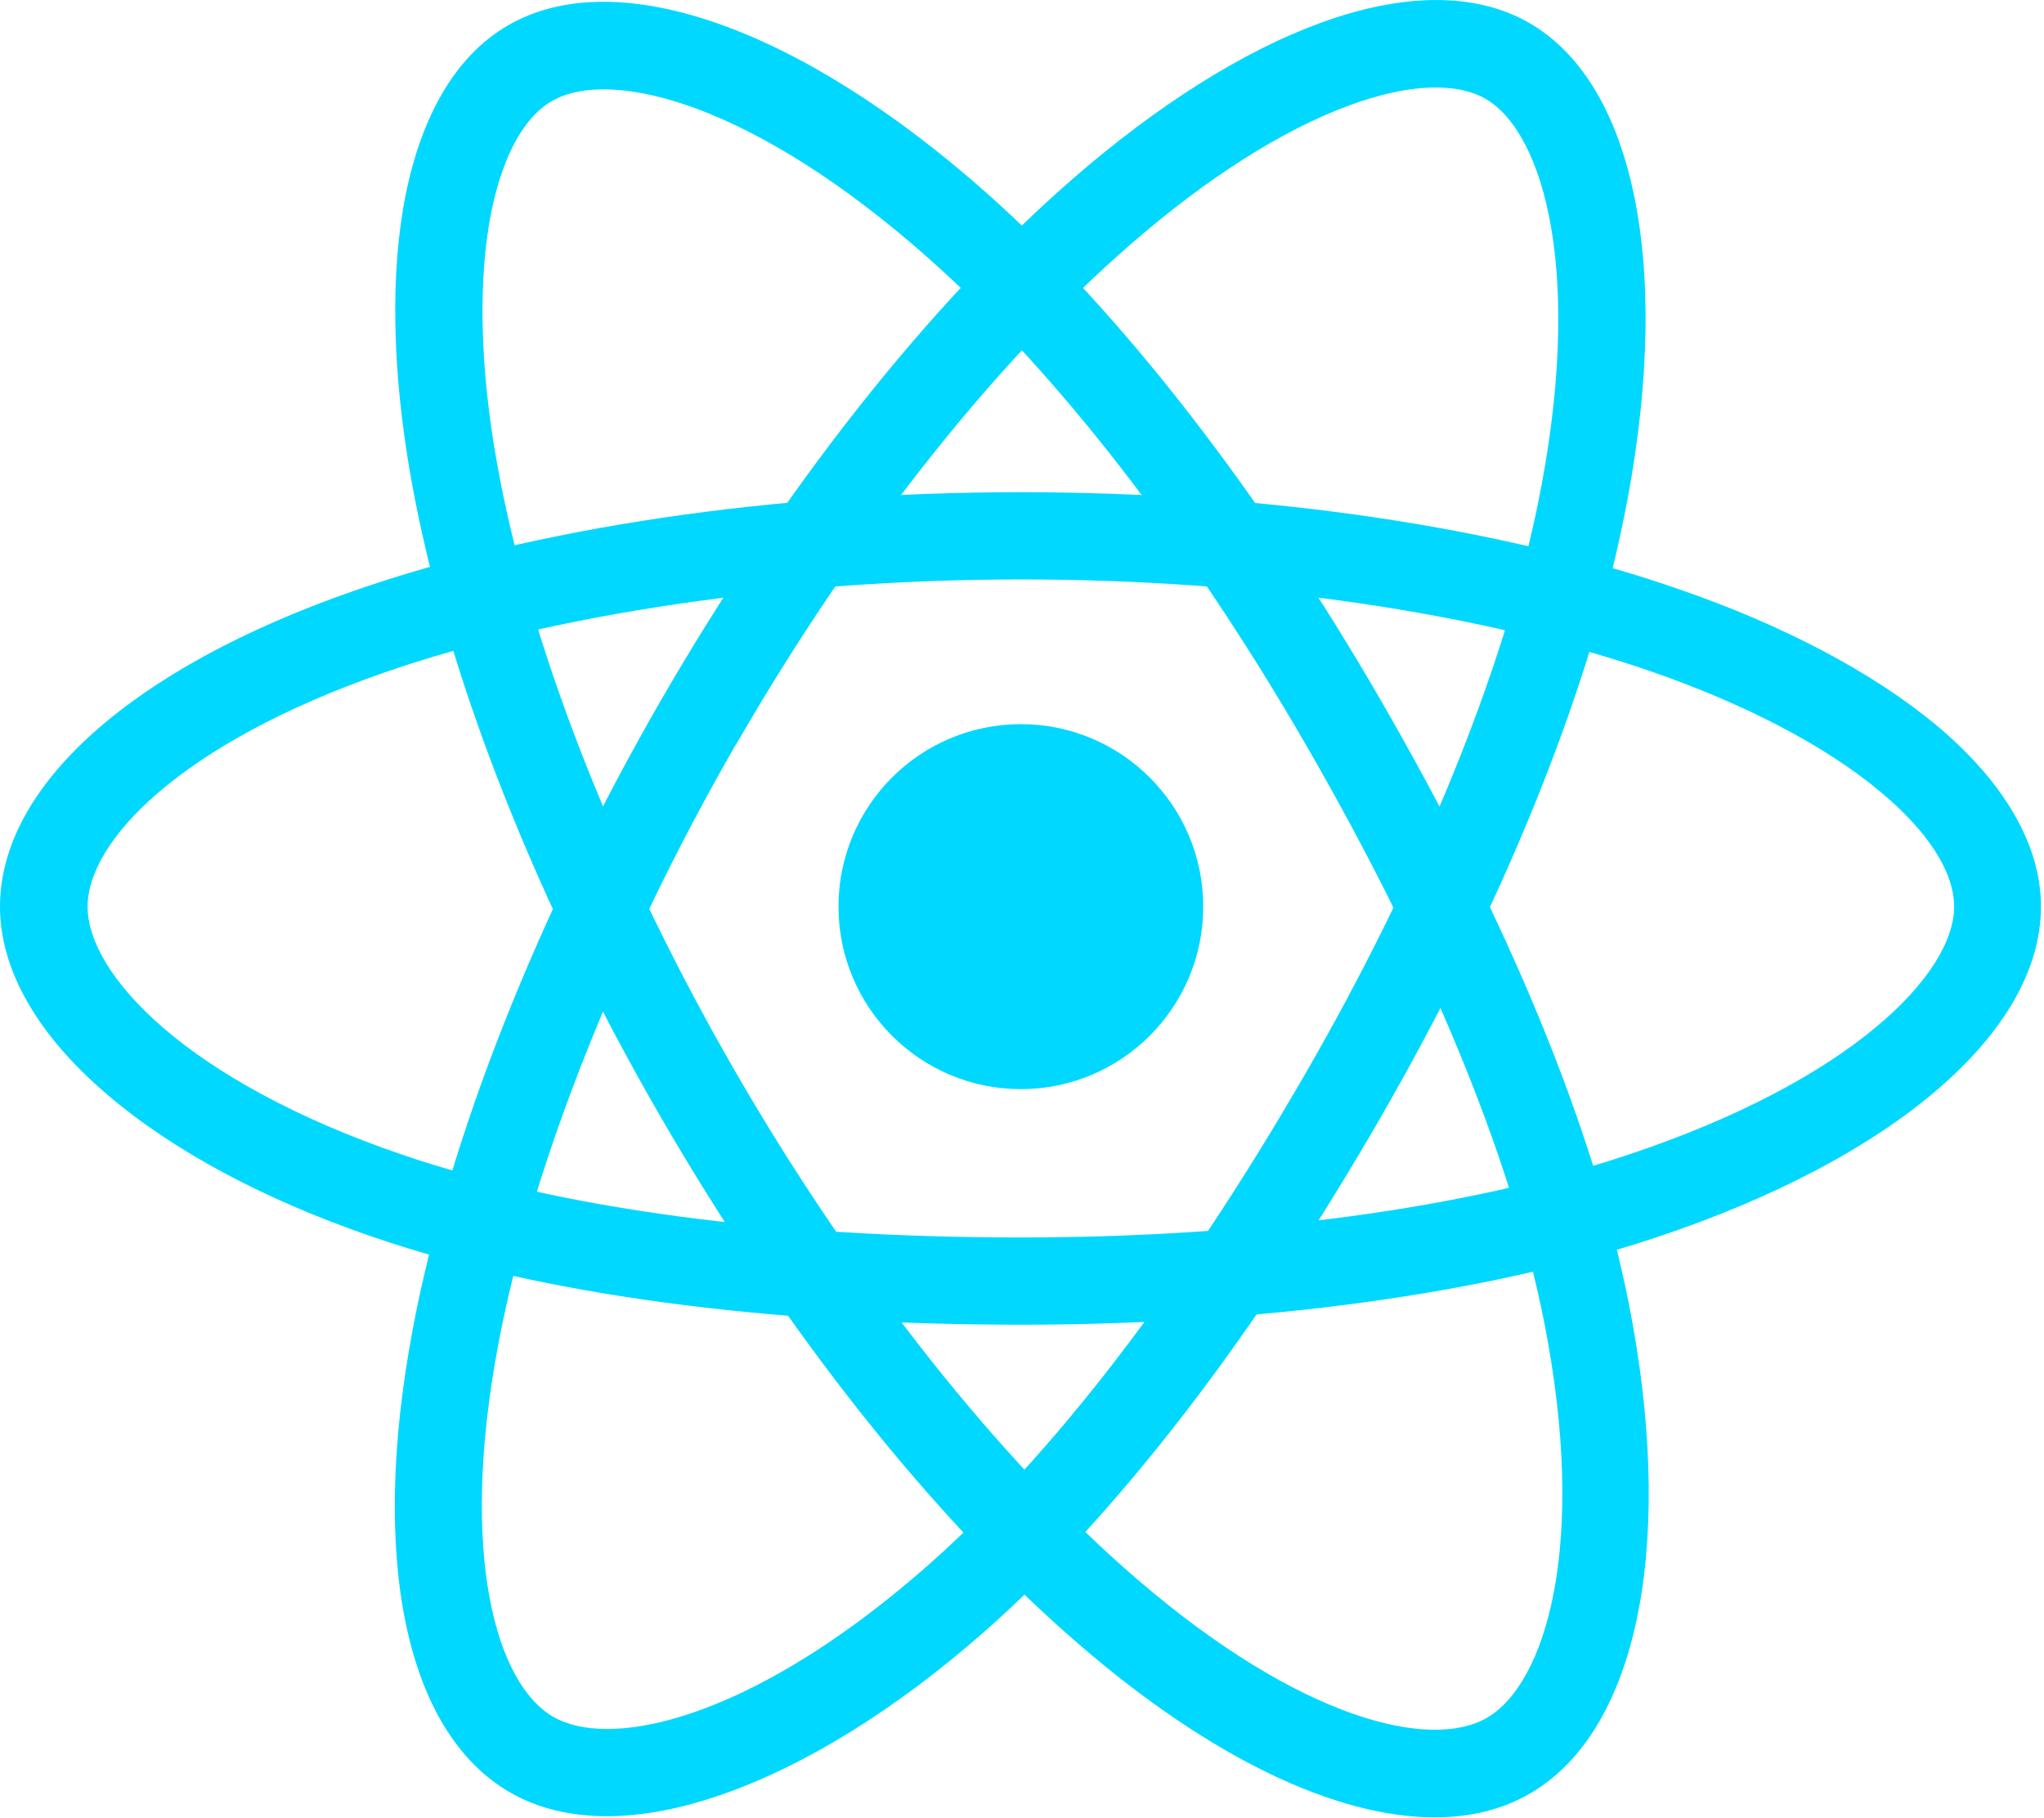
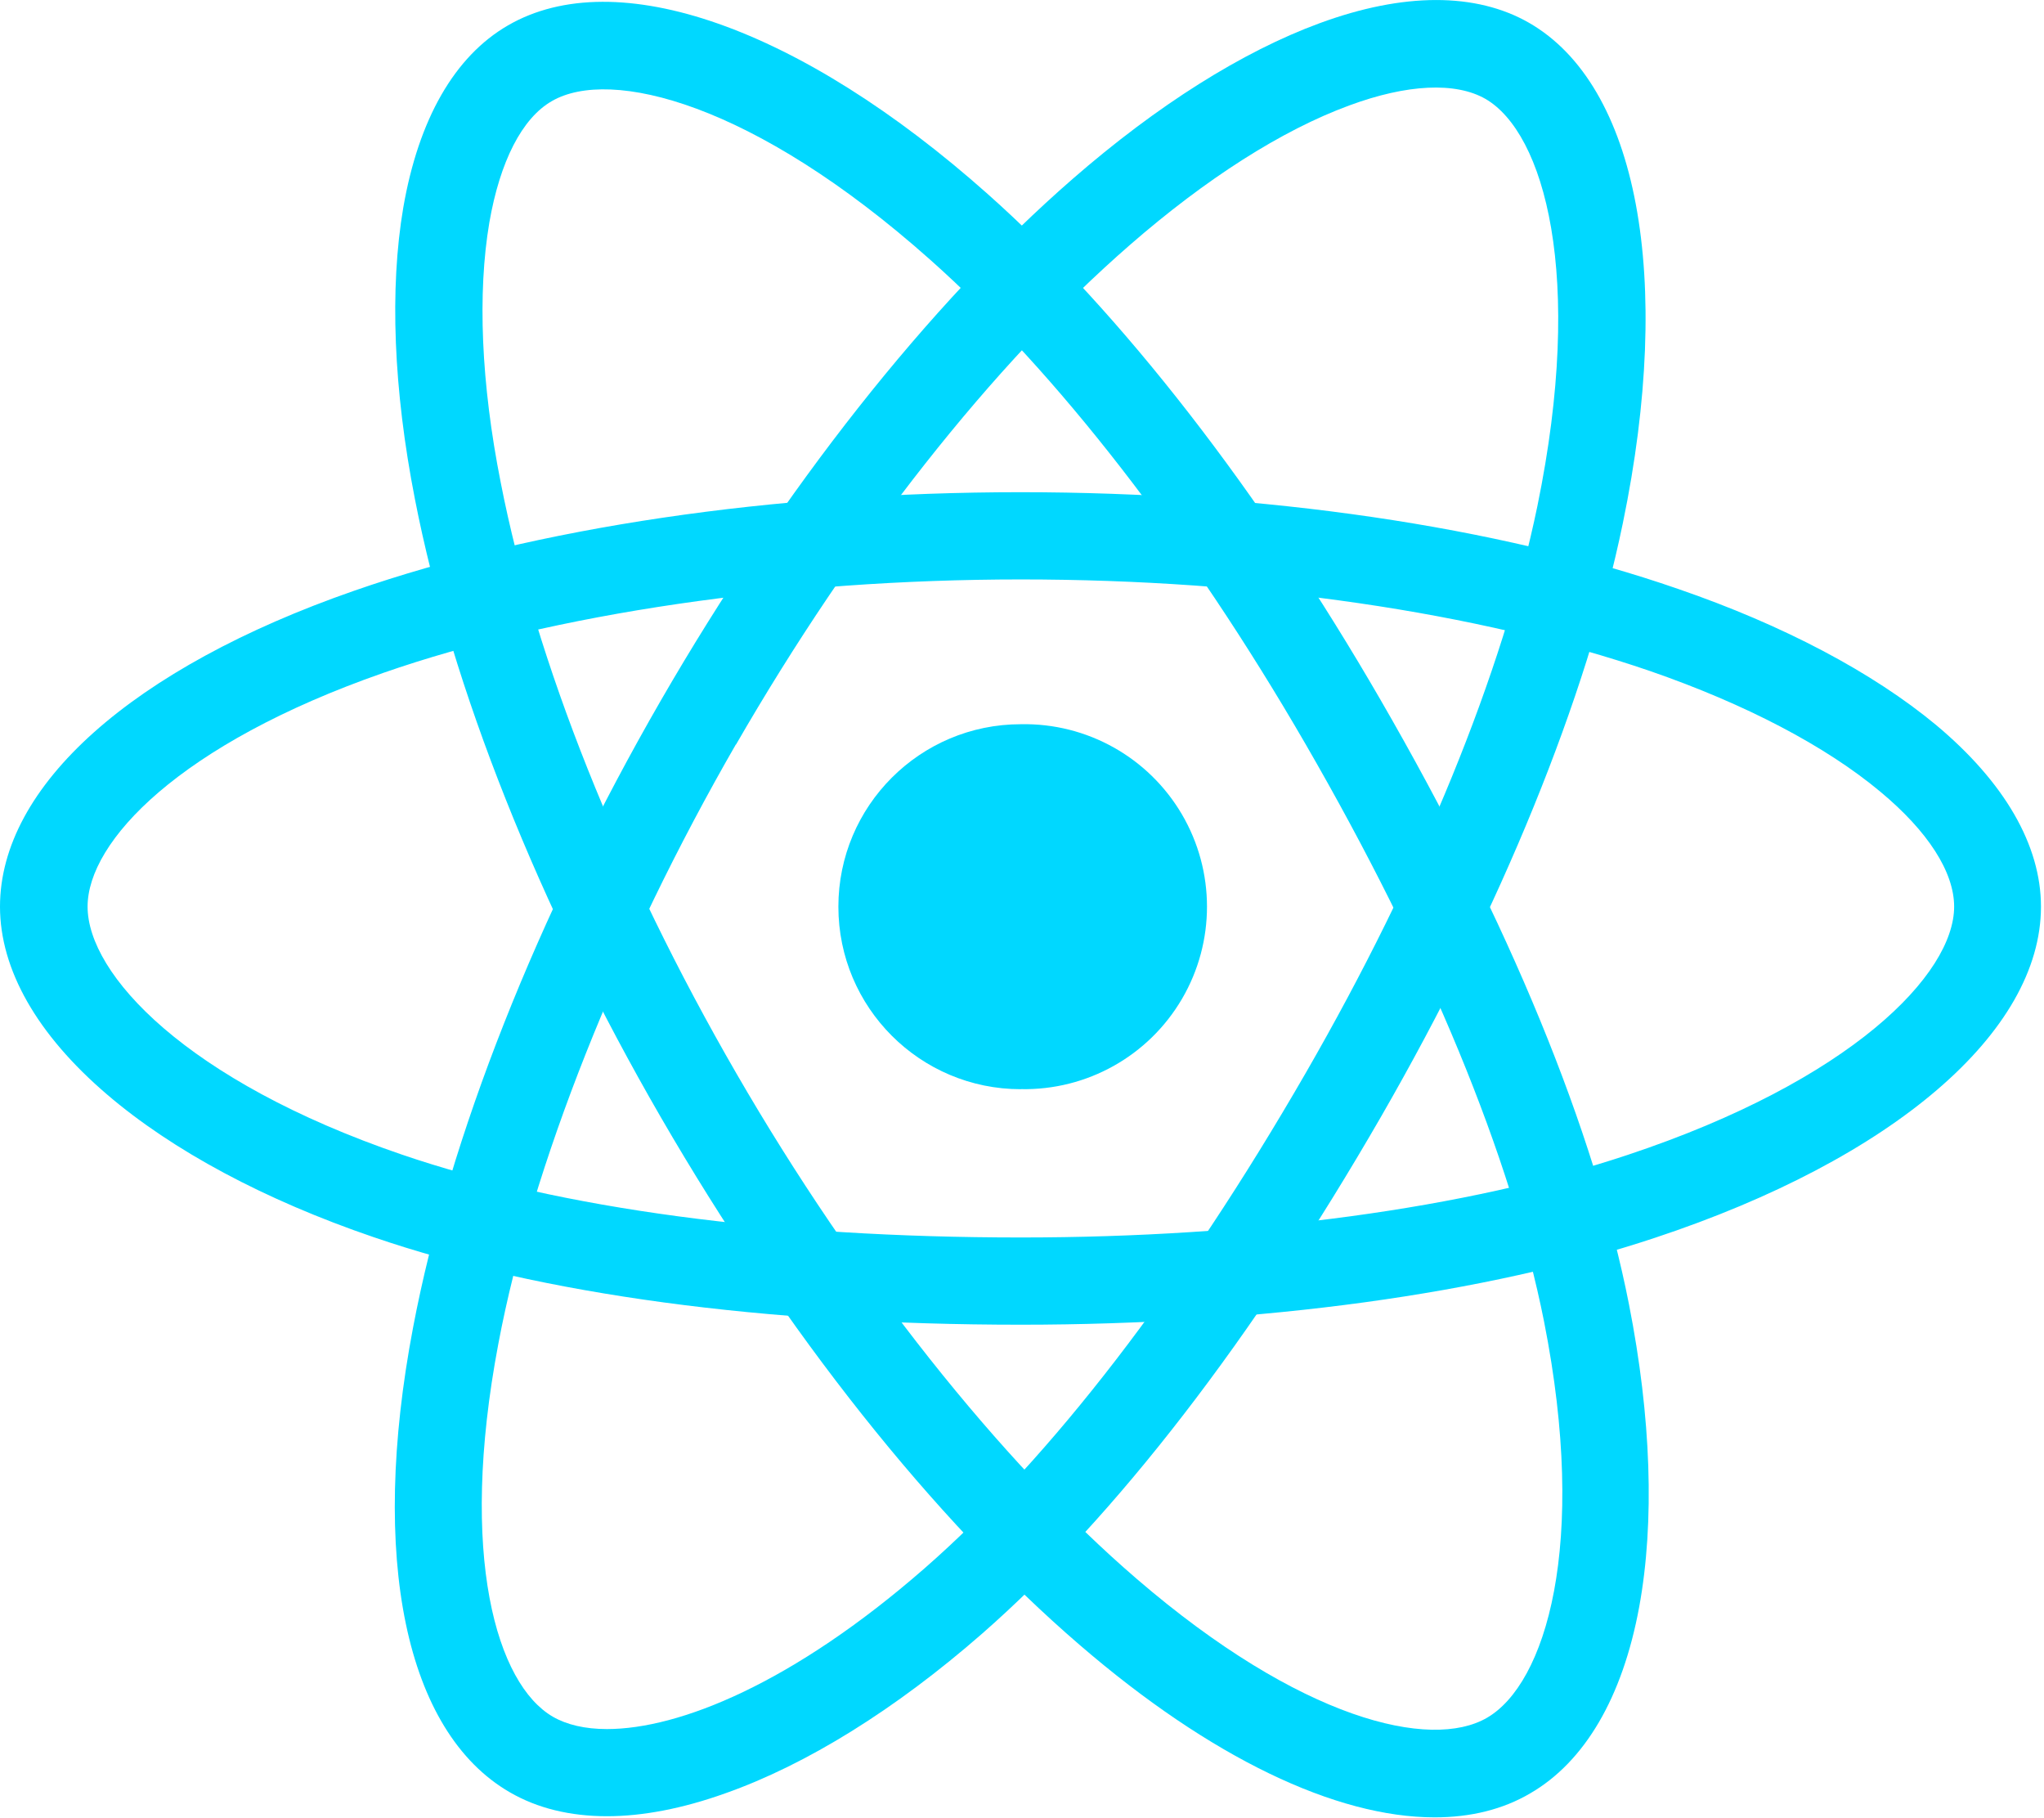
- <svg xmlns="http://www.w3.org/2000/svg" width="27" height="24" viewBox="0 0 27 24" fill="none">
-   <path d="M13.485 14.383C14.815 14.383 15.894 13.304 15.894 11.973C15.894 10.642 14.815 9.563 13.485 9.563C12.155 9.563 11.076 10.642 11.076 11.973C11.076 13.304 12.155 14.383 13.485 14.383Z" fill="#00D8FF" />
-   <path d="M13.485 17.494C10.102 17.494 7.146 17.096 4.933 16.337C3.498 15.848 2.279 15.195 1.411 14.45C0.489 13.663 0 12.804 0 11.973C0 10.379 1.747 8.819 4.679 7.801C7.078 6.966 10.207 6.5 13.48 6.5C16.695 6.5 19.781 6.951 22.166 7.777C23.562 8.257 24.738 8.881 25.573 9.573C26.48 10.331 26.96 11.162 26.96 11.973C26.96 13.63 25.007 15.305 21.859 16.347C19.632 17.086 16.657 17.494 13.485 17.494ZM13.485 7.652C10.38 7.652 7.309 8.104 5.063 8.886C2.366 9.827 1.157 11.114 1.157 11.973C1.157 12.866 2.457 14.273 5.308 15.247C7.4 15.963 10.231 16.342 13.485 16.342C16.537 16.342 19.383 15.958 21.499 15.252C24.46 14.268 25.813 12.861 25.813 11.973C25.813 11.517 25.468 10.979 24.839 10.456C24.114 9.851 23.059 9.299 21.797 8.862C19.527 8.084 16.575 7.652 13.485 7.652Z" fill="#00D8FF" />
-   <path d="M8.019 23.985C7.53 23.985 7.098 23.88 6.733 23.668C5.356 22.871 4.876 20.576 5.457 17.528C5.932 15.027 7.093 12.088 8.729 9.251C10.337 6.466 12.266 4.018 14.171 2.361C15.285 1.392 16.412 0.681 17.43 0.307C18.538 -0.101 19.498 -0.101 20.199 0.302C21.634 1.128 22.109 3.663 21.437 6.908C20.962 9.213 19.829 11.992 18.245 14.743C16.556 17.672 14.733 20.034 12.972 21.575C11.829 22.574 10.654 23.303 9.579 23.683C9.017 23.884 8.489 23.985 8.019 23.985ZM9.224 9.539L9.723 9.827C8.173 12.516 7.026 15.401 6.584 17.744C6.052 20.552 6.565 22.242 7.304 22.67C7.486 22.775 7.726 22.833 8.019 22.833C8.974 22.833 10.476 22.228 12.213 20.711C13.879 19.256 15.621 16.99 17.247 14.172C18.773 11.527 19.858 8.867 20.309 6.682C20.938 3.624 20.395 1.752 19.623 1.305C19.229 1.08 18.591 1.108 17.823 1.392C16.935 1.718 15.932 2.357 14.925 3.235C13.116 4.81 11.268 7.153 9.723 9.832L9.224 9.539Z" fill="#00D8FF" />
-   <path d="M18.951 24C17.646 24 15.99 23.213 14.263 21.724C12.333 20.063 10.371 17.591 8.729 14.753C7.117 11.969 5.965 9.074 5.481 6.592C5.197 5.142 5.145 3.812 5.327 2.741C5.529 1.575 6.004 0.744 6.709 0.336C8.139 -0.495 10.572 0.36 13.049 2.564C14.805 4.124 16.648 6.496 18.236 9.242C19.93 12.17 21.067 14.931 21.518 17.226C21.811 18.714 21.859 20.097 21.653 21.22C21.432 22.416 20.933 23.266 20.213 23.683C19.853 23.895 19.426 24 18.951 24ZM9.728 14.177C11.283 16.866 13.212 19.3 15.016 20.851C17.18 22.713 18.898 23.117 19.642 22.685C20.415 22.238 20.981 20.409 20.396 17.451C19.964 15.281 18.874 12.641 17.243 9.823C15.712 7.177 13.951 4.907 12.285 3.428C9.953 1.354 8.062 0.888 7.29 1.335C6.896 1.56 6.604 2.132 6.464 2.938C6.306 3.869 6.354 5.06 6.613 6.371C7.074 8.728 8.178 11.498 9.728 14.177Z" fill="#00D8FF" />
+ <svg xmlns="http://www.w3.org/2000/svg" width="27" height="24" fill="none">
+   <path fill="#00D8FF" d="M13.485 14.383a2.41 2.41 0 1 0-.001-4.819 2.41 2.41 0 0 0 .001 4.82Z" />
+   <path fill="#00D8FF" d="M13.485 17.494c-3.383 0-6.34-.398-8.552-1.157-1.435-.49-2.654-1.142-3.522-1.886C.489 13.662 0 12.803 0 11.973 0 10.38 1.747 8.82 4.679 7.801c2.4-.835 5.528-1.301 8.801-1.301 3.215 0 6.301.451 8.686 1.277 1.396.48 2.572 1.104 3.407 1.796.907.758 1.387 1.589 1.387 2.4 0 1.656-1.953 3.332-5.101 4.374-2.227.74-5.202 1.147-8.374 1.147Zm0-9.842c-3.105 0-6.176.452-8.422 1.234-2.697.941-3.906 2.228-3.906 3.087 0 .893 1.3 2.3 4.15 3.274 2.093.716 4.924 1.095 8.178 1.095 3.052 0 5.898-.384 8.014-1.09 2.96-.984 4.314-2.39 4.314-3.279 0-.456-.345-.994-.974-1.517-.725-.605-1.78-1.157-3.042-1.594-2.27-.778-5.222-1.21-8.312-1.21Z" />
+   <path fill="#00D8FF" d="M8.02 23.985c-.49 0-.922-.105-1.287-.317-1.377-.797-1.857-3.091-1.276-6.14.475-2.501 1.636-5.44 3.272-8.277 1.608-2.785 3.537-5.233 5.442-6.89 1.114-.97 2.241-1.68 3.259-2.054 1.108-.408 2.068-.408 2.769-.005 1.435.826 1.91 3.36 1.238 6.606-.475 2.305-1.608 5.084-3.192 7.835-1.689 2.929-3.512 5.291-5.273 6.832-1.143.999-2.318 1.729-3.393 2.108-.562.201-1.09.302-1.56.302ZM9.223 9.54l.499.288c-1.55 2.689-2.697 5.574-3.139 7.917-.532 2.808-.019 4.498.72 4.926.182.105.422.163.715.163.955 0 2.457-.605 4.194-2.122 1.666-1.455 3.408-3.72 5.034-6.539 1.526-2.645 2.611-5.305 3.062-7.49.629-3.058.086-4.93-.686-5.377-.394-.225-1.032-.197-1.8.087-.888.326-1.89.965-2.898 1.843-1.81 1.575-3.657 3.918-5.202 6.597l-.5-.293Z" />
+   <path fill="#00D8FF" d="M18.951 24c-1.305 0-2.96-.787-4.688-2.276-1.93-1.66-3.892-4.133-5.534-6.97-1.612-2.785-2.764-5.68-3.248-8.162-.284-1.45-.336-2.78-.154-3.85.202-1.167.677-1.998 1.382-2.406 1.43-.83 3.863.024 6.34 2.228 1.756 1.56 3.599 3.932 5.187 6.678 1.694 2.928 2.831 5.689 3.282 7.984.293 1.488.341 2.87.135 3.994-.22 1.196-.72 2.046-1.44 2.463-.36.212-.787.317-1.262.317Zm-9.223-9.823c1.555 2.689 3.484 5.123 5.288 6.674 2.164 1.862 3.882 2.266 4.626 1.834.773-.447 1.339-2.276.754-5.233-.432-2.17-1.522-4.811-3.153-7.63-1.531-2.645-3.292-4.915-4.958-6.394C9.953 1.354 8.062.888 7.29 1.335c-.394.225-.686.797-.826 1.603-.158.931-.11 2.122.15 3.433.46 2.357 1.564 5.127 3.114 7.806Z" />
</svg>
